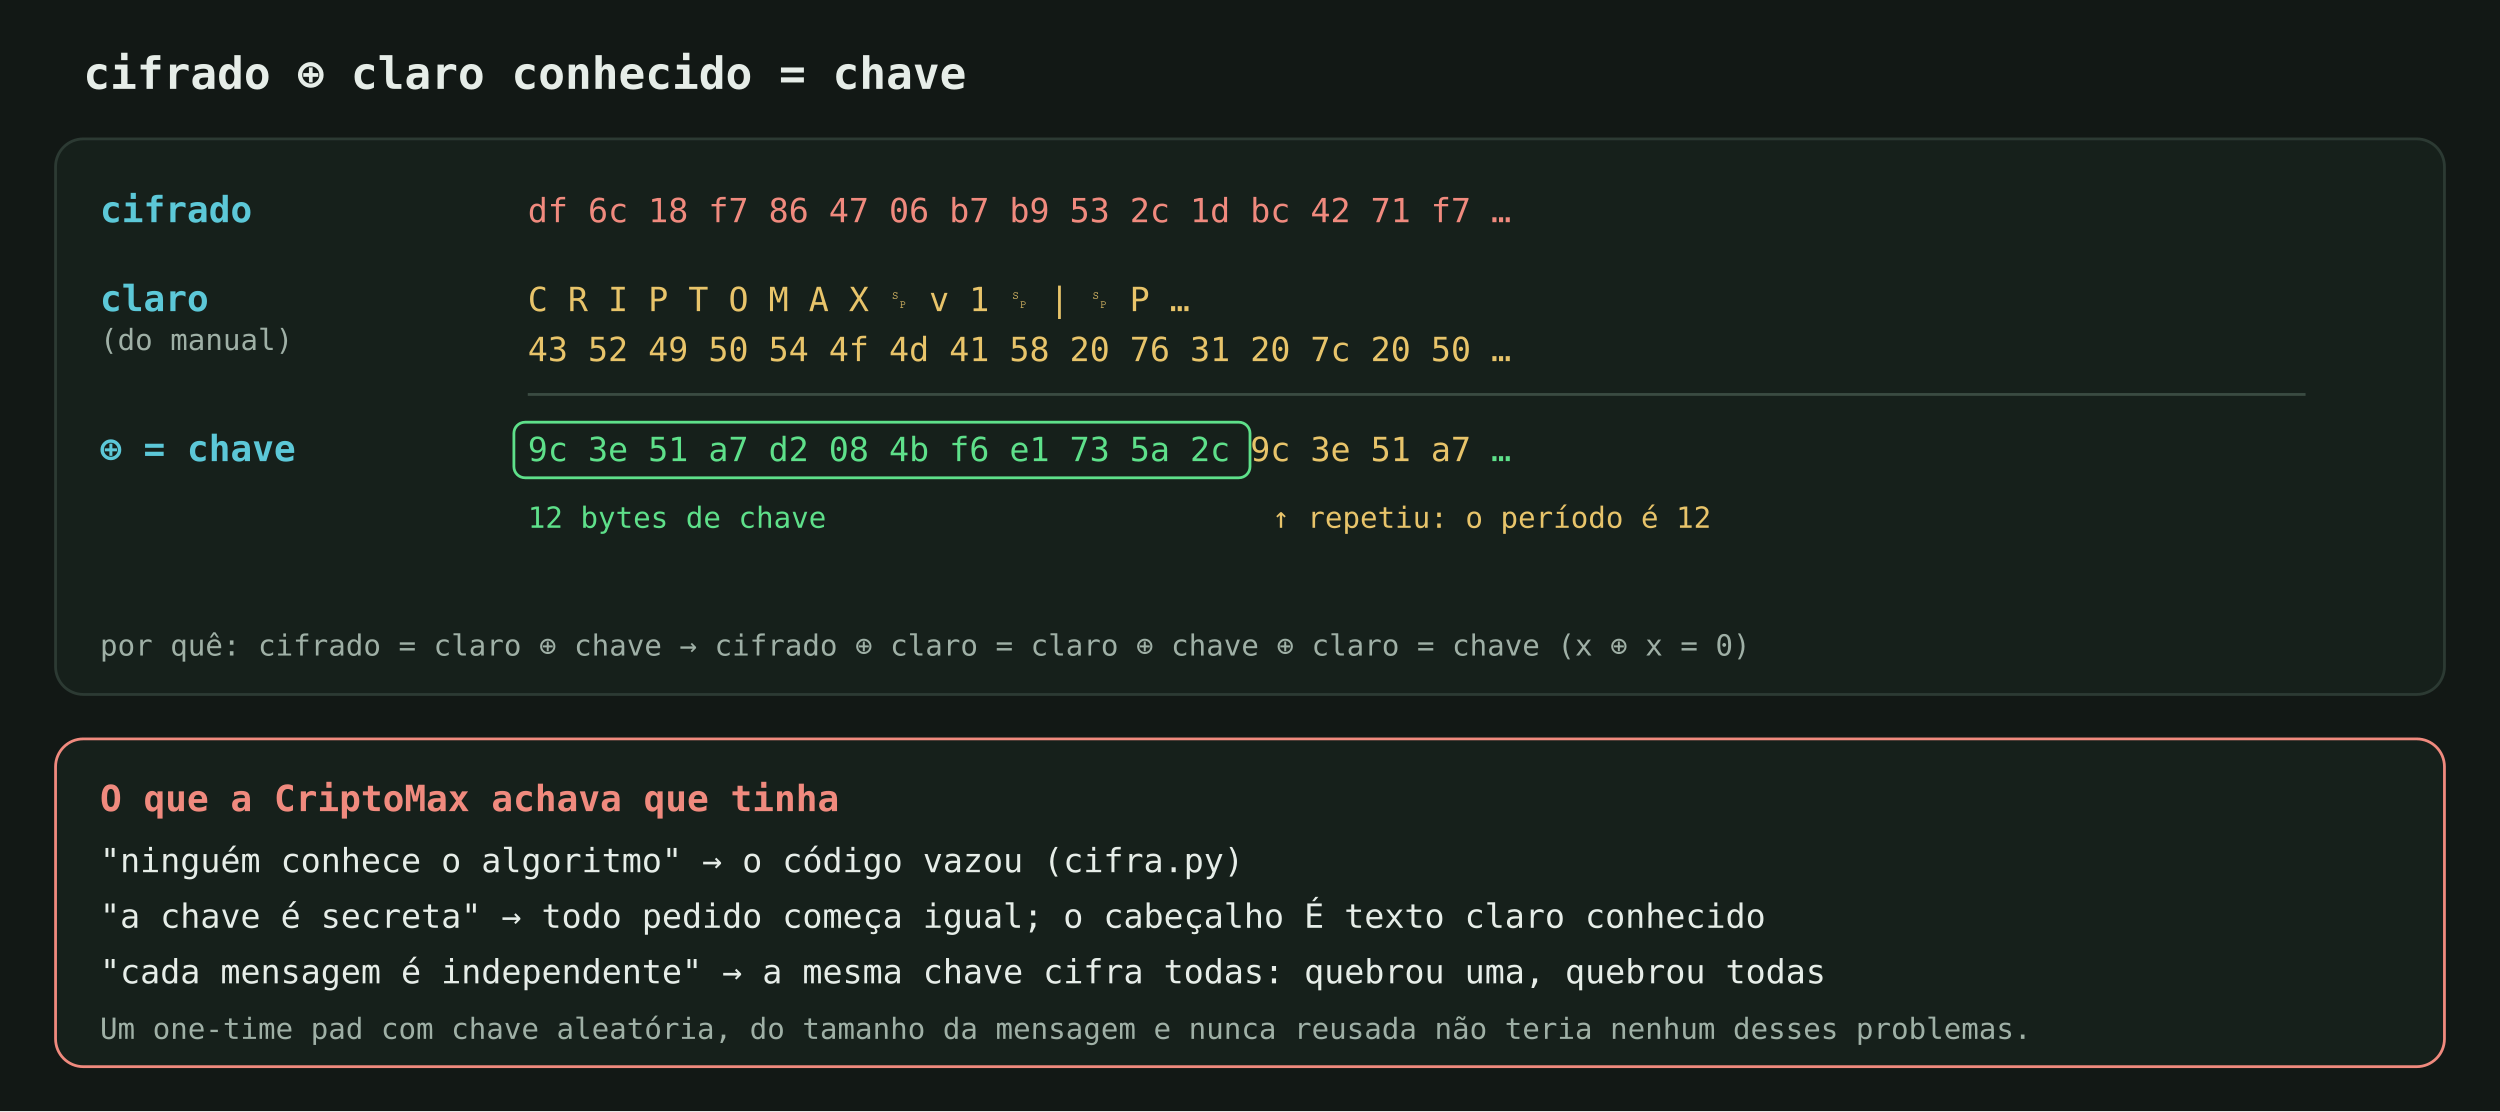
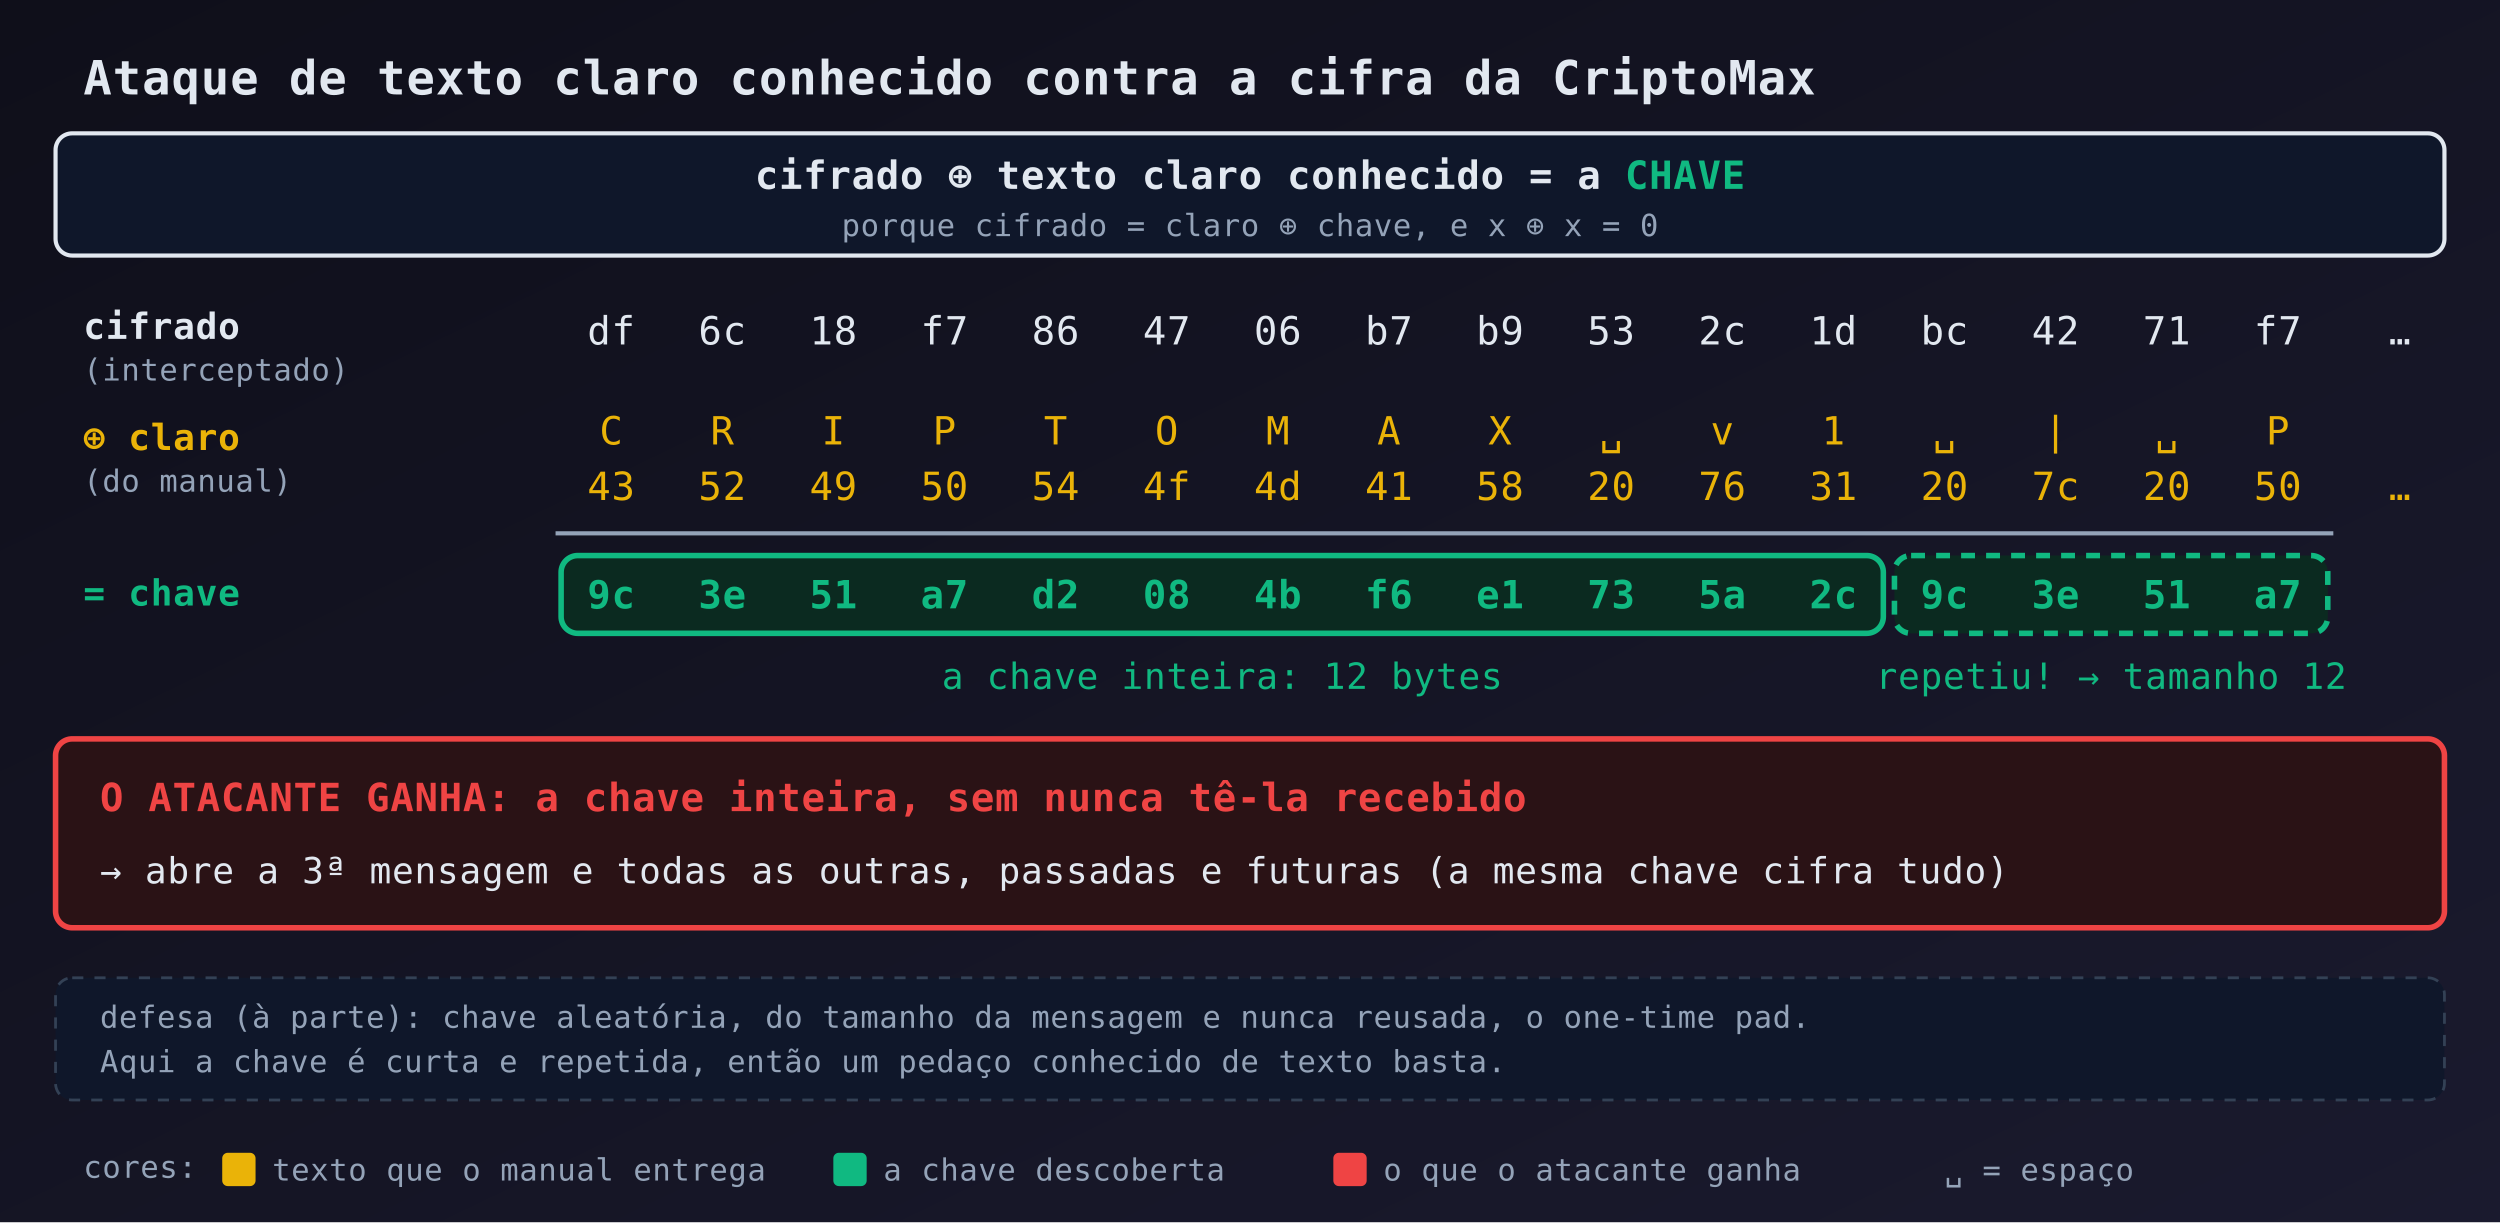
- <svg xmlns="http://www.w3.org/2000/svg" viewBox="0 0 900 400" role="img" aria-labelledby="t d">
+ <svg xmlns="http://www.w3.org/2000/svg" viewBox="0 0 900 440" width="900" height="440" role="img" aria-labelledby="t d">
  <style>
-     text { font-family: ui-monospace, "DejaVu Sans Mono", Menlo, Consolas, monospace; fill: #e6ede8; }
-     .t { font-size: 16px; font-weight: 700; }
-     .h { font-size: 13px; font-weight: 700; fill: #5cc8d8; }
-     .b { font-size: 12px; }
-     .s { font-size: 10.5px; fill: #9fb0a6; }
-     .g { fill: #5ee08a; }
-     .y { fill: #e8c46a; }
-     .r { fill: #f08a7e; }
+     text { font-family: 'SF Mono', 'Fira Code', 'Cascadia Code', 'DejaVu Sans Mono', 'Courier New', monospace; fill: #e2e8f0; letter-spacing: 0.02em; }
+     .title { font-size: 17px; font-weight: 700; }
+     .key { font-size: 14px; font-weight: 700; }
+     .rowl { font-size: 13px; font-weight: 700; }
+     .lbl { font-size: 13px; }
+     .sub { font-size: 11px; fill: #94a3b8; }
+     .hx { font-size: 14px; text-anchor: middle; }
+     .kx { font-size: 14px; font-weight: 700; text-anchor: middle; fill: #10b981; }
+     .gold { fill: #eab308; } .green { fill: #10b981; } .red { fill: #ef4444; }
  </style>
-   <rect width="900" height="400" fill="#121815" />
-   <text class="t" x="30" y="32">cifrado ⊕ claro conhecido = chave</text>
-   <rect x="20" y="50" width="860" height="200" rx="10" fill="#16201b" stroke="#2c3a33" />
-   <text class="h" x="36" y="80">cifrado</text>
-   <text class="b r" x="190" y="80">df  6c  18  f7  86  47  06  b7  b9  53  2c  1d  bc  42  71  f7 …</text>
-   <text class="h" x="36" y="112">claro</text>
-   <text class="s" x="36" y="126">(do manual)</text>
-   <text class="b y" x="190" y="112">C   R   I   P   T   O   M   A   X   ␠   v   1   ␠   |   ␠   P  …</text>
-   <text class="b y" x="190" y="130">43  52  49  50  54  4f  4d  41  58  20  76  31  20  7c  20  50 …</text>
-   <line x1="190" y1="142" x2="830" y2="142" stroke="#3a4b42" />
-   <text class="h" x="36" y="166">⊕ = chave</text>
-   <text class="b g" x="190" y="166">9c  3e  51  a7  d2  08  4b  f6  e1  73  5a  2c  <tspan class="y">9c  3e  51  a7</tspan> …</text>
-   <rect x="185" y="152" width="265" height="20" rx="4" fill="none" stroke="#5ee08a" />
-   <text class="s g" x="190" y="190">12 bytes de chave</text>
-   <text class="s y" x="458" y="190">↑ repetiu: o período é 12</text>
-   <text class="s" x="36" y="236">por quê: cifrado = claro ⊕ chave  →  cifrado ⊕ claro = claro ⊕ chave ⊕ claro = chave   (x ⊕ x = 0)</text>
-   <rect x="20" y="266" width="860" height="118" rx="10" fill="#16201b" stroke="#f08a7e" />
-   <text class="h r" x="36" y="292">O que a CriptoMax achava que tinha</text>
-   <text class="b" x="36" y="314">"ninguém conhece o algoritmo" → o código vazou (cifra.py)</text>
-   <text class="b" x="36" y="334">"a chave é secreta" → todo pedido começa igual; o cabeçalho É texto claro conhecido</text>
-   <text class="b" x="36" y="354">"cada mensagem é independente" → a mesma chave cifra todas: quebrou uma, quebrou todas</text>
-   <text class="s" x="36" y="374">Um one-time pad com chave aleatória, do tamanho da mensagem e nunca reusada não teria nenhum desses problemas.</text>
+   <defs>
+     <linearGradient id="bg-grad" x1="0%" y1="0%" x2="100%" y2="100%">
+       <stop offset="0%" stop-color="#0f0f1a" />
+       <stop offset="100%" stop-color="#1a1a2e" />
+     </linearGradient>
+   </defs>
+   <rect width="900" height="440" fill="url(#bg-grad)" />
+   <text class="title" x="30" y="34">Ataque de texto claro conhecido contra a cifra da CriptoMax</text>
+   <rect x="20" y="48" width="860" height="44" rx="6" fill="#0f172a" stroke="#e2e8f0" stroke-width="1.5" />
+   <text class="key" x="450" y="68" text-anchor="middle">cifrado ⊕ texto claro conhecido = a <tspan class="green">CHAVE</tspan>
+   </text>
+   <text class="sub" x="450" y="85" text-anchor="middle">porque cifrado = claro ⊕ chave, e x ⊕ x = 0</text>
+   <text class="rowl" x="30" y="122">cifrado</text>
+   <text class="sub" x="30" y="137">(interceptado)</text>
+   <text class="hx" x="220" y="124">df</text>
+   <text class="hx" x="260" y="124">6c</text>
+   <text class="hx" x="300" y="124">18</text>
+   <text class="hx" x="340" y="124">f7</text>
+   <text class="hx" x="380" y="124">86</text>
+   <text class="hx" x="420" y="124">47</text>
+   <text class="hx" x="460" y="124">06</text>
+   <text class="hx" x="500" y="124">b7</text>
+   <text class="hx" x="540" y="124">b9</text>
+   <text class="hx" x="580" y="124">53</text>
+   <text class="hx" x="620" y="124">2c</text>
+   <text class="hx" x="660" y="124">1d</text>
+   <text class="hx" x="700" y="124">bc</text>
+   <text class="hx" x="740" y="124">42</text>
+   <text class="hx" x="780" y="124">71</text>
+   <text class="hx" x="820" y="124">f7</text>
+   <text class="lbl" x="860" y="124">…</text>
+   <text class="rowl gold" x="30" y="162">⊕ claro</text>
+   <text class="sub" x="30" y="177">(do manual)</text>
+   <text class="hx gold" x="220" y="160">C</text>
+   <text class="hx gold" x="260" y="160">R</text>
+   <text class="hx gold" x="300" y="160">I</text>
+   <text class="hx gold" x="340" y="160">P</text>
+   <text class="hx gold" x="380" y="160">T</text>
+   <text class="hx gold" x="420" y="160">O</text>
+   <text class="hx gold" x="460" y="160">M</text>
+   <text class="hx gold" x="500" y="160">A</text>
+   <text class="hx gold" x="540" y="160">X</text>
+   <text class="hx gold" x="580" y="160">␣</text>
+   <text class="hx gold" x="620" y="160">v</text>
+   <text class="hx gold" x="660" y="160">1</text>
+   <text class="hx gold" x="700" y="160">␣</text>
+   <text class="hx gold" x="740" y="160">|</text>
+   <text class="hx gold" x="780" y="160">␣</text>
+   <text class="hx gold" x="820" y="160">P</text>
+   <text class="hx gold" x="220" y="180">43</text>
+   <text class="hx gold" x="260" y="180">52</text>
+   <text class="hx gold" x="300" y="180">49</text>
+   <text class="hx gold" x="340" y="180">50</text>
+   <text class="hx gold" x="380" y="180">54</text>
+   <text class="hx gold" x="420" y="180">4f</text>
+   <text class="hx gold" x="460" y="180">4d</text>
+   <text class="hx gold" x="500" y="180">41</text>
+   <text class="hx gold" x="540" y="180">58</text>
+   <text class="hx gold" x="580" y="180">20</text>
+   <text class="hx gold" x="620" y="180">76</text>
+   <text class="hx gold" x="660" y="180">31</text>
+   <text class="hx gold" x="700" y="180">20</text>
+   <text class="hx gold" x="740" y="180">7c</text>
+   <text class="hx gold" x="780" y="180">20</text>
+   <text class="hx gold" x="820" y="180">50</text>
+   <text class="lbl gold" x="860" y="180">…</text>
+   <line x1="200" y1="192" x2="840" y2="192" stroke="#94a3b8" stroke-width="1.5" />
+   <text class="rowl green" x="30" y="218">= chave</text>
+   <rect x="202" y="200" width="476" height="28" rx="6" fill="#0b2a20" stroke="#10b981" stroke-width="2" />
+   <rect x="682" y="200" width="156" height="28" rx="6" fill="#0b2a20" stroke="#10b981" stroke-width="2" stroke-dasharray="5 4" />
+   <text class="kx" x="220" y="219">9c</text>
+   <text class="kx" x="260" y="219">3e</text>
+   <text class="kx" x="300" y="219">51</text>
+   <text class="kx" x="340" y="219">a7</text>
+   <text class="kx" x="380" y="219">d2</text>
+   <text class="kx" x="420" y="219">08</text>
+   <text class="kx" x="460" y="219">4b</text>
+   <text class="kx" x="500" y="219">f6</text>
+   <text class="kx" x="540" y="219">e1</text>
+   <text class="kx" x="580" y="219">73</text>
+   <text class="kx" x="620" y="219">5a</text>
+   <text class="kx" x="660" y="219">2c</text>
+   <text class="kx" x="700" y="219">9c</text>
+   <text class="kx" x="740" y="219">3e</text>
+   <text class="kx" x="780" y="219">51</text>
+   <text class="kx" x="820" y="219">a7</text>
+   <text class="lbl green" x="440" y="248" text-anchor="middle">a chave inteira: 12 bytes</text>
+   <text class="lbl green" x="760" y="248" text-anchor="middle">repetiu! → tamanho 12</text>
+   <rect x="20" y="266" width="860" height="68" rx="6" fill="#2a1215" stroke="#ef4444" stroke-width="2" />
+   <text class="key red" x="36" y="292">O ATACANTE GANHA: a chave inteira, sem nunca tê-la recebido</text>
+   <text class="lbl" x="36" y="318">→ abre a 3ª mensagem e todas as outras, passadas e futuras (a mesma chave cifra tudo)</text>
+   <rect x="20" y="352" width="860" height="44" rx="6" fill="#0f172a" stroke="#334155" stroke-dasharray="4 4" />
+   <text class="sub" x="36" y="370">defesa (à parte): chave aleatória, do tamanho da mensagem e nunca reusada, o one-time pad.</text>
+   <text class="sub" x="36" y="386">Aqui a chave é curta e repetida, então um pedaço conhecido de texto basta.</text>
+   <text class="sub" x="30" y="424">cores:</text>
+   <rect x="80" y="415" width="12" height="12" rx="2" fill="#eab308" />
+   <text class="sub" x="98" y="425">texto que o manual entrega</text>
+   <rect x="300" y="415" width="12" height="12" rx="2" fill="#10b981" />
+   <text class="sub" x="318" y="425">a chave descoberta</text>
+   <rect x="480" y="415" width="12" height="12" rx="2" fill="#ef4444" />
+   <text class="sub" x="498" y="425">o que o atacante ganha</text>
+   <text class="sub" x="700" y="425">␣ = espaço</text>
</svg>
